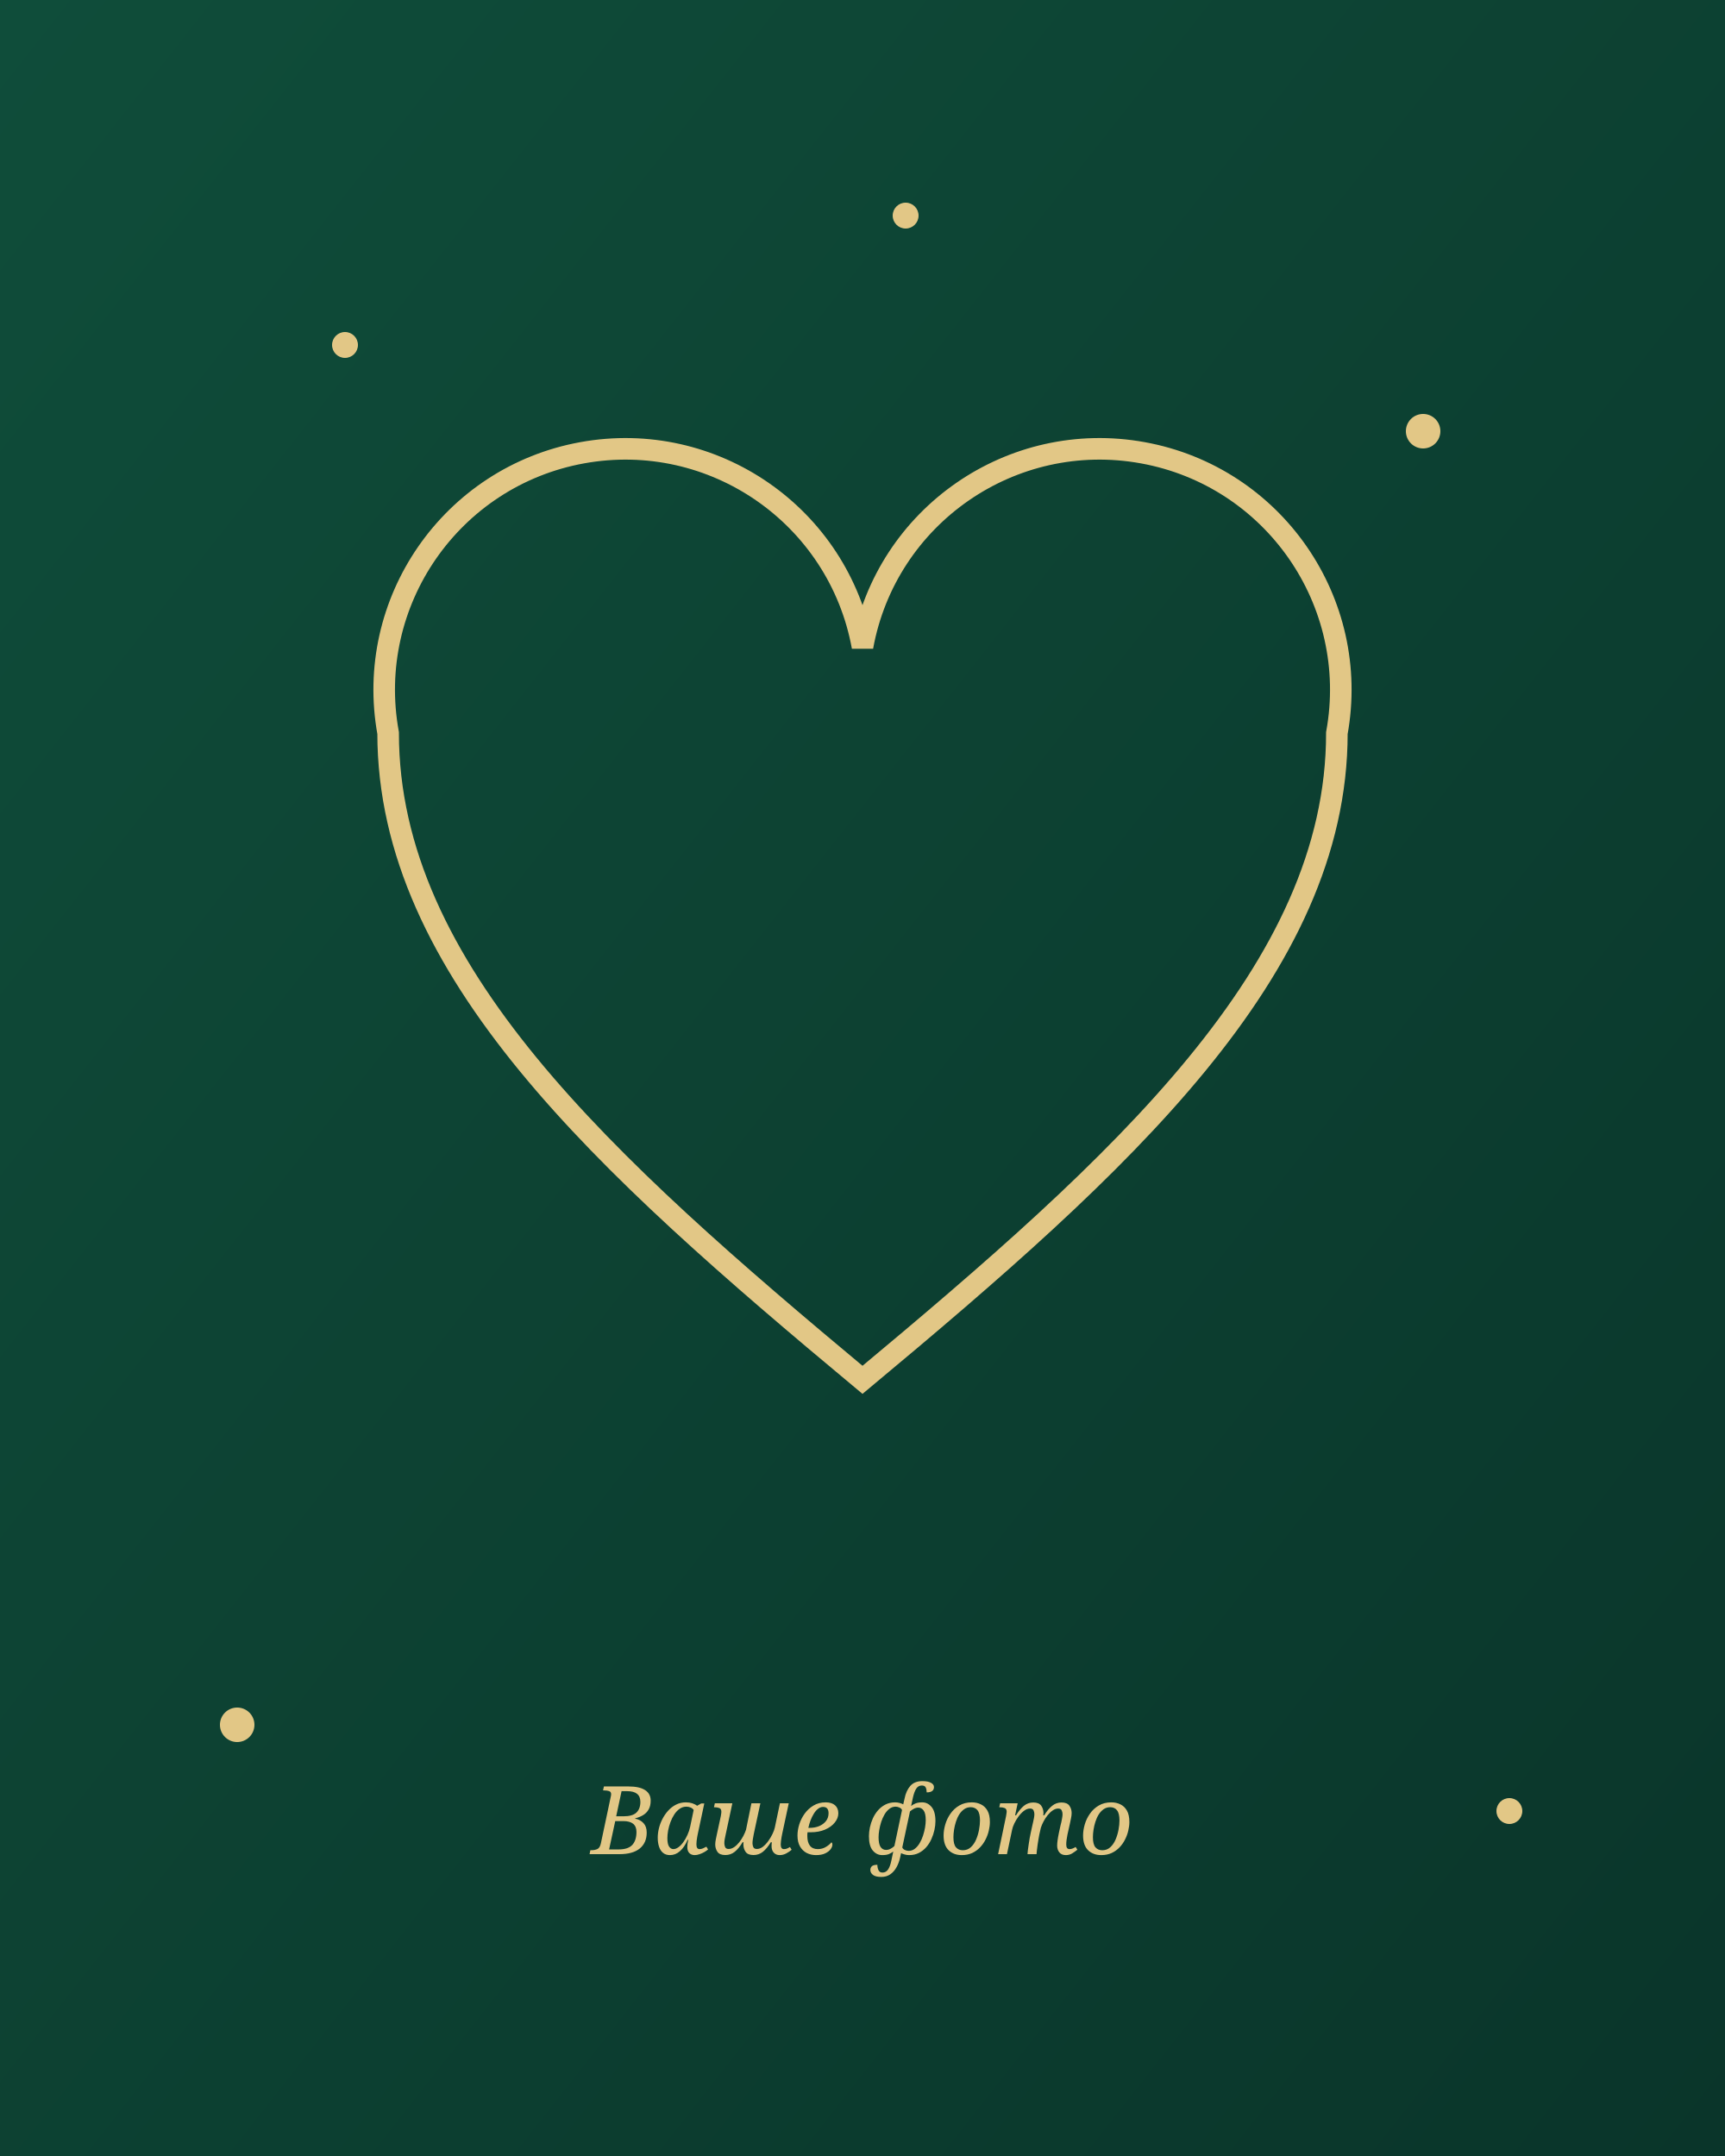
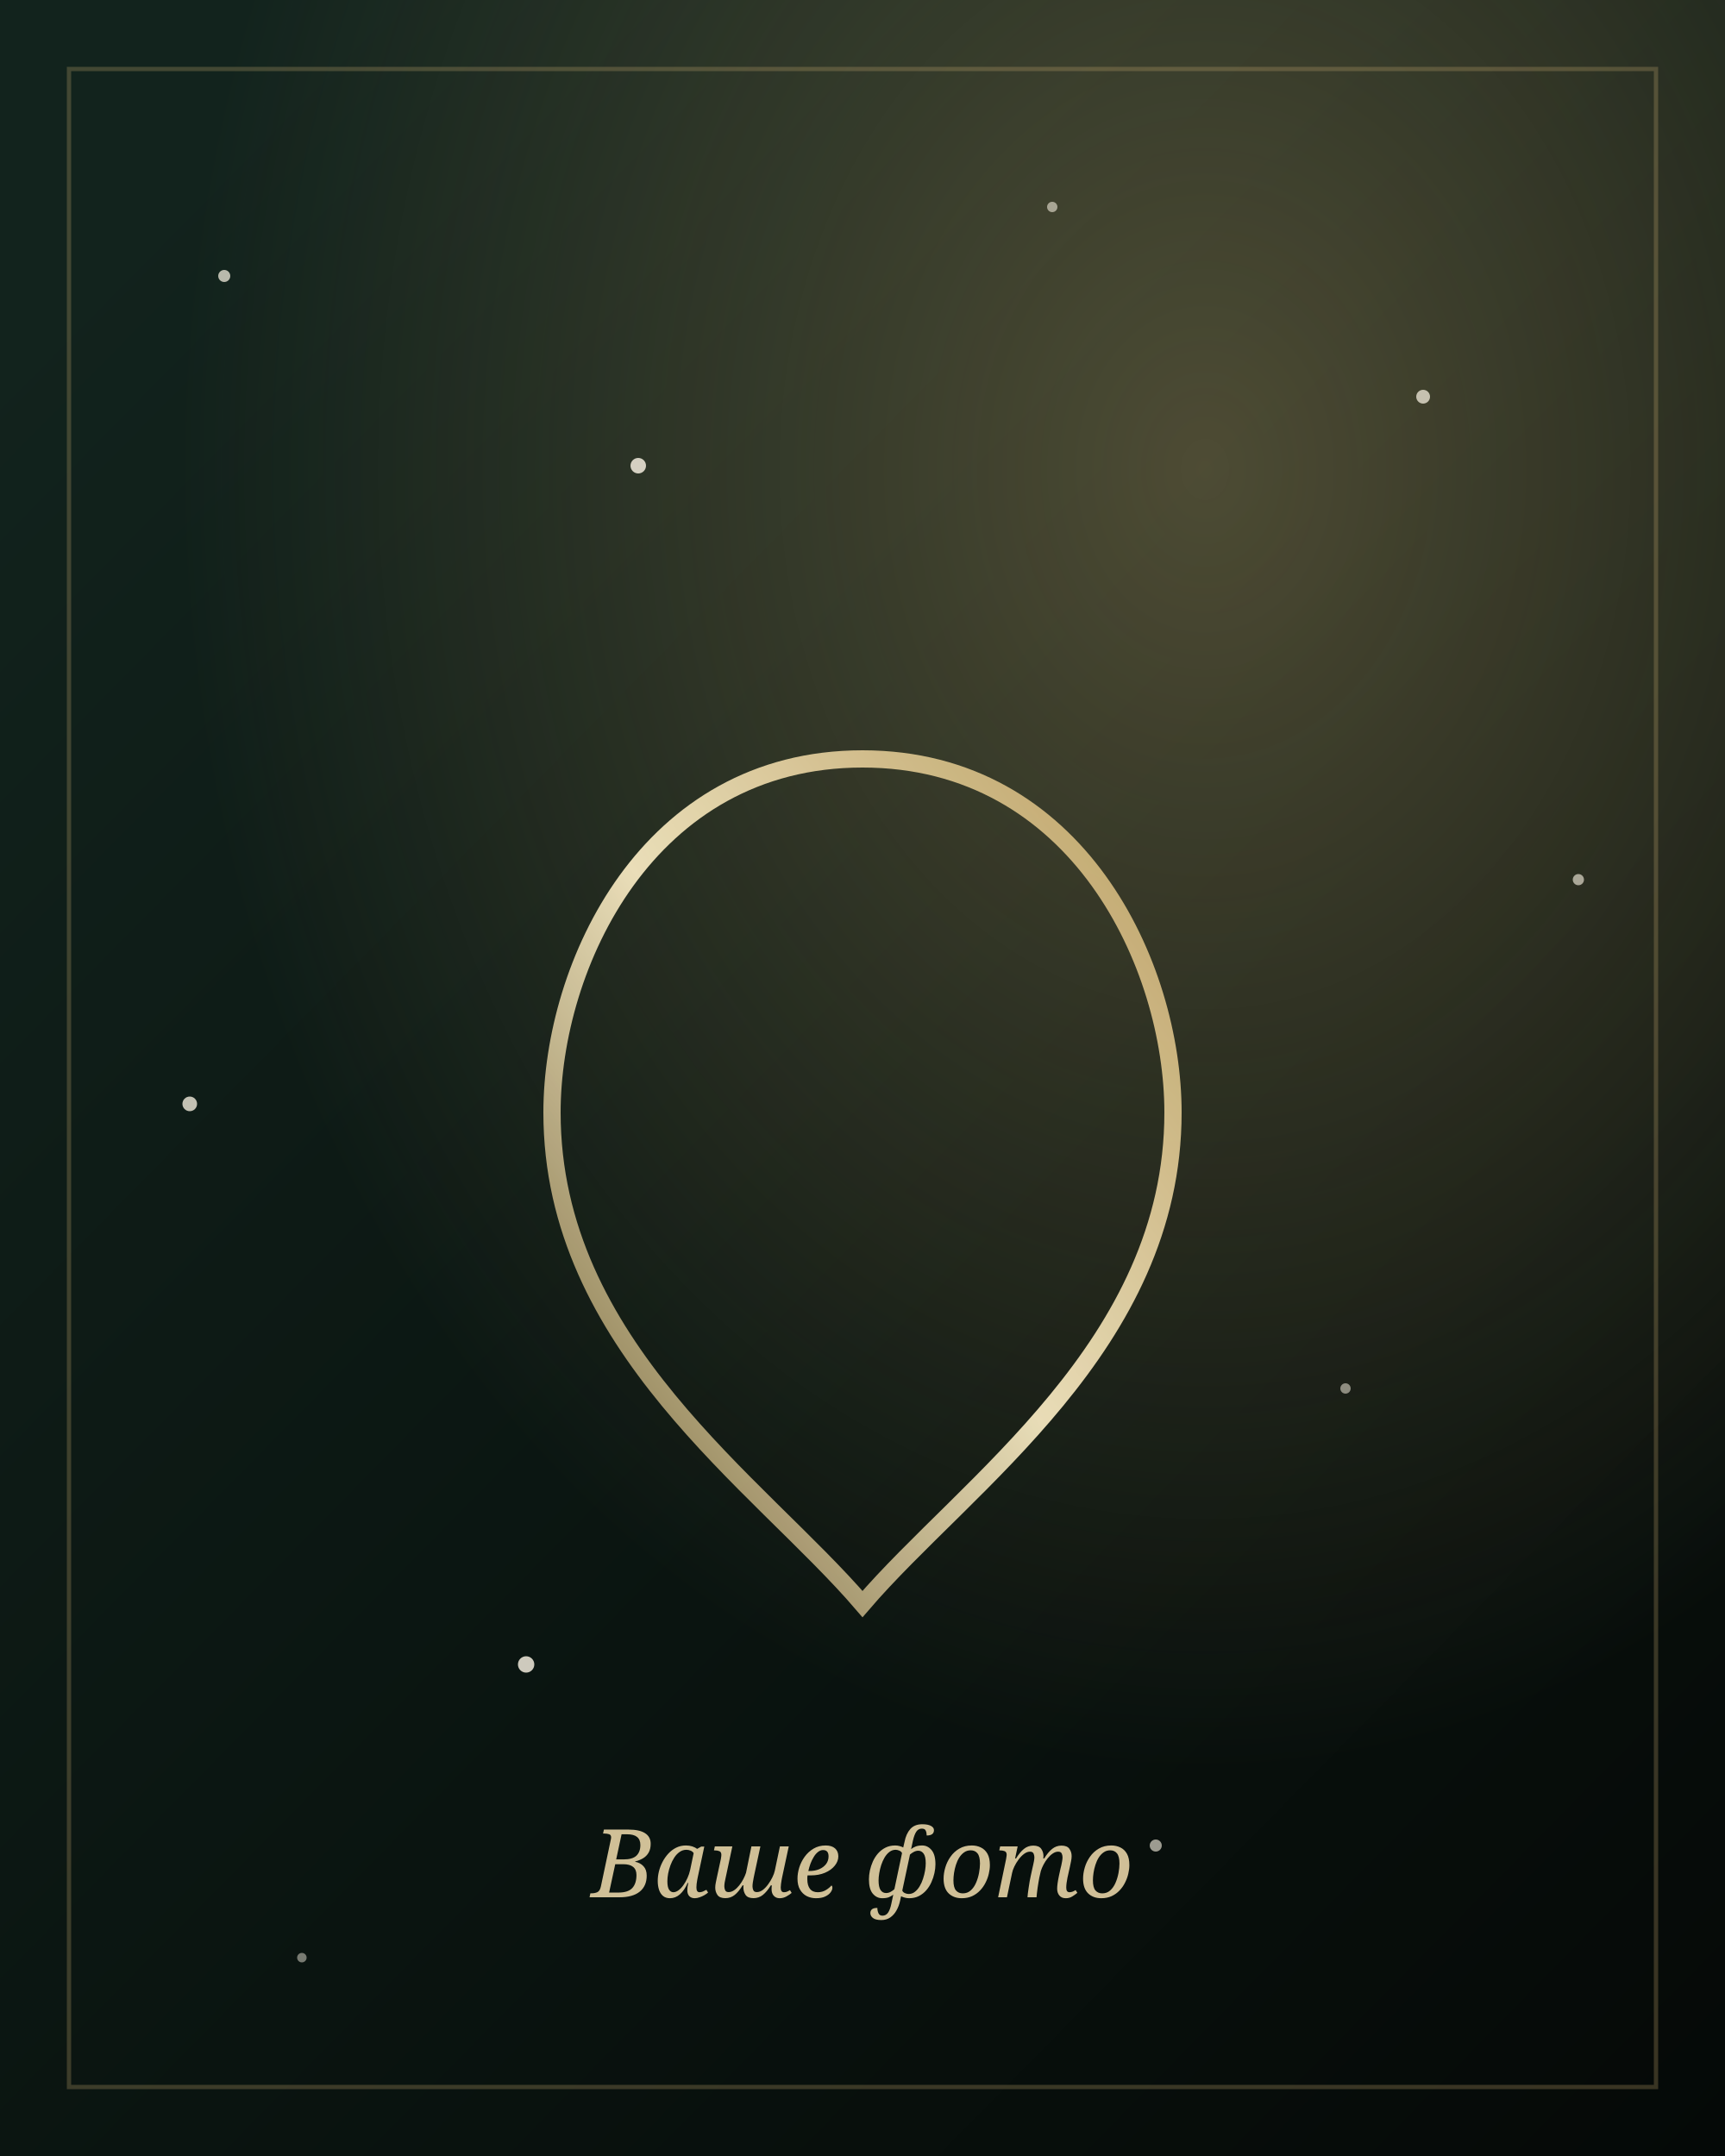
<svg xmlns="http://www.w3.org/2000/svg" viewBox="0 0 400 500">
  <defs>
-     <linearGradient id="bg2" x1="0" y1="0" x2="1" y2="1">
-       <stop offset="0" stop-color="#0f4d3a" />
-       <stop offset="1" stop-color="#0a352a" />
+     <linearGradient id="night2" x1=".2" y1="0" x2="1" y2="1">
+       <stop offset="0" stop-color="#12231d" />
+       <stop offset=".55" stop-color="#0a1410" />
+       <stop offset="1" stop-color="#050907" />
+     </linearGradient>
+     <radialGradient id="moon2" cx=".7" cy=".22" r=".6">
+       <stop offset="0" stop-color="#d8b878" stop-opacity=".32" />
+       <stop offset="1" stop-color="#d8b878" stop-opacity="0" />
+     </radialGradient>
+     <linearGradient id="gold2" x1="0" y1="1" x2="1" y2="0">
+       <stop offset="0" stop-color="#7d6a3a" />
+       <stop offset=".5" stop-color="#fff1c9" />
+       <stop offset="1" stop-color="#c8a968" />
    </linearGradient>
  </defs>
-   <rect width="400" height="500" fill="url(#bg2)" />
-   <path d="M200 320 c-60 -50 -110 -95 -110 -150 a55 55 0 0 1 110 -20 a55 55 0 0 1 110 20 c0 55 -50 100 -110 150 z" fill="none" stroke="#e2c786" stroke-width="5" />
-   <g fill="#e2c786">
-     <circle cx="80" cy="80" r="3" />
-     <circle cx="330" cy="100" r="4" />
-     <circle cx="350" cy="420" r="3" />
-     <circle cx="55" cy="400" r="4" />
-     <circle cx="210" cy="50" r="3" />
+   <rect width="400" height="500" fill="url(#night2)" />
+   <rect width="400" height="500" fill="url(#moon2)" />
+   <g fill="#fff8e8">
+     <circle cx="52" cy="64" r="1.4" opacity=".7" />
+     <circle cx="148" cy="108" r="1.8" opacity=".8" />
+     <circle cx="244" cy="48" r="1.2" opacity=".55" />
+     <circle cx="330" cy="92" r="1.6" opacity=".7" />
+     <circle cx="366" cy="204" r="1.3" opacity=".6" />
+     <circle cx="44" cy="256" r="1.7" opacity=".75" />
+     <circle cx="312" cy="322" r="1.2" opacity=".5" />
+     <circle cx="122" cy="386" r="1.9" opacity=".8" />
+     <circle cx="268" cy="428" r="1.4" opacity=".6" />
+     <circle cx="70" cy="454" r="1.1" opacity=".45" />
  </g>
-   <text x="200" y="430" text-anchor="middle" font-family="Georgia,serif" font-style="italic" font-size="22" fill="#e2c786">Ваше фото</text>
+   <path d="M200 176 C150 176 128 224 128 258 C128 312 176 344 200 372 C224 344 272 312 272 258 C272 224 250 176 200 176 Z" fill="none" stroke="url(#gold2)" stroke-width="4" opacity=".9" />
+   <rect x="16" y="16" width="368" height="468" fill="none" stroke="#d8b878" stroke-width="1" opacity=".24" />
+   <text x="200" y="440" text-anchor="middle" font-family="Georgia,serif" font-style="italic" font-size="22" fill="#e6d3a6" opacity=".9">Ваше фото</text>
</svg>
